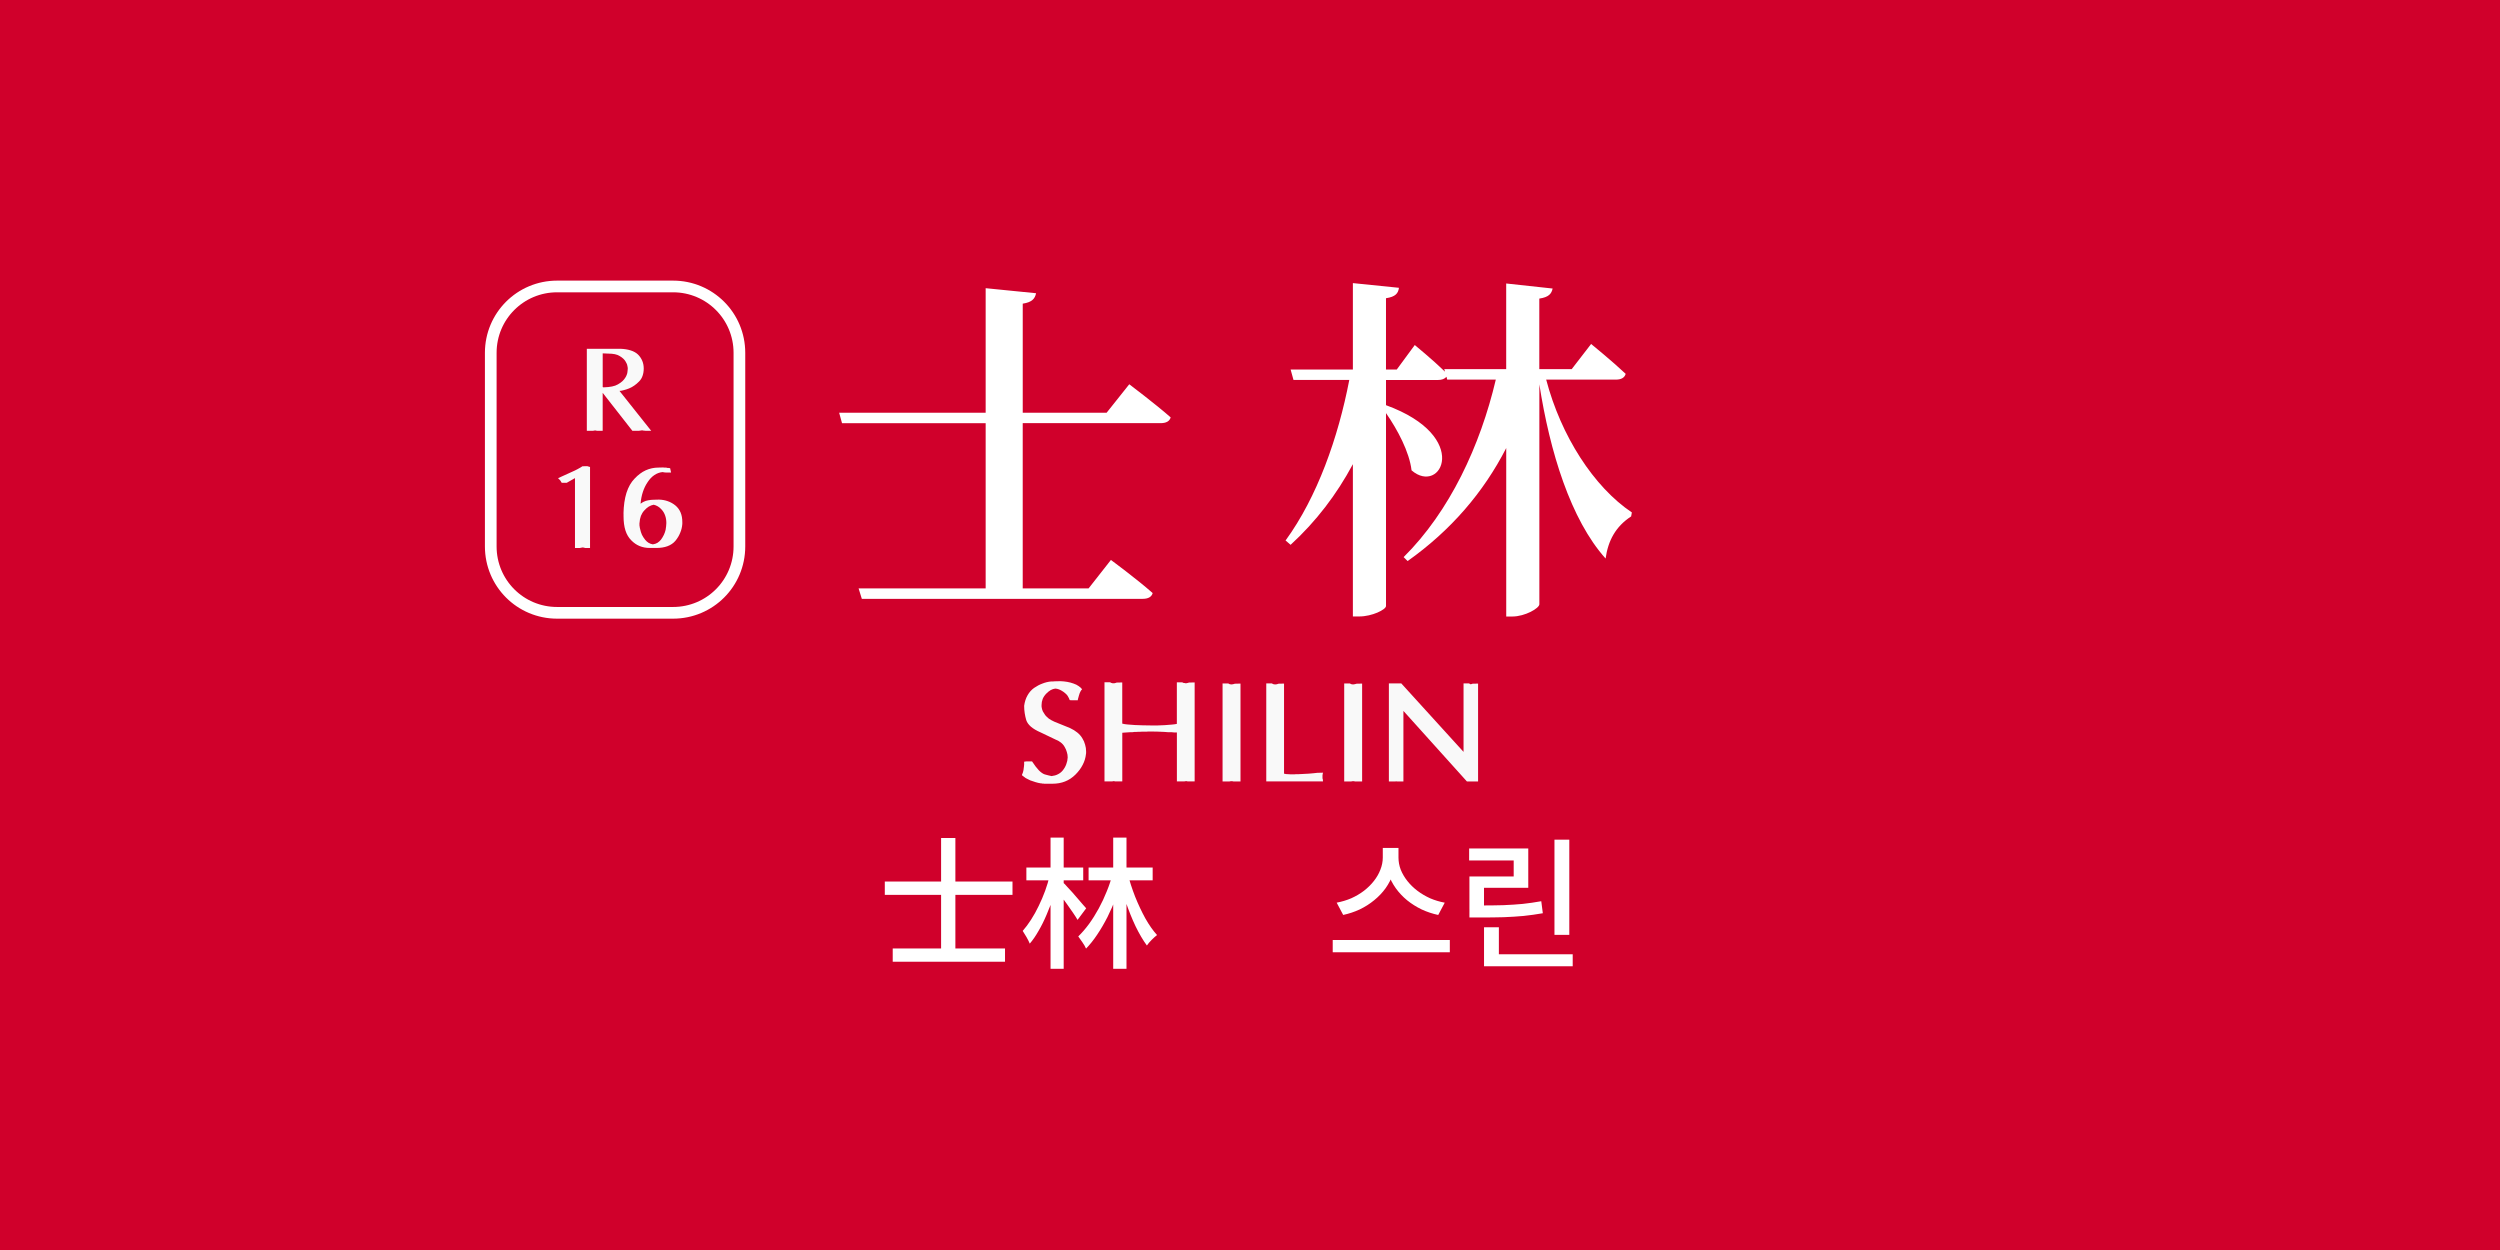
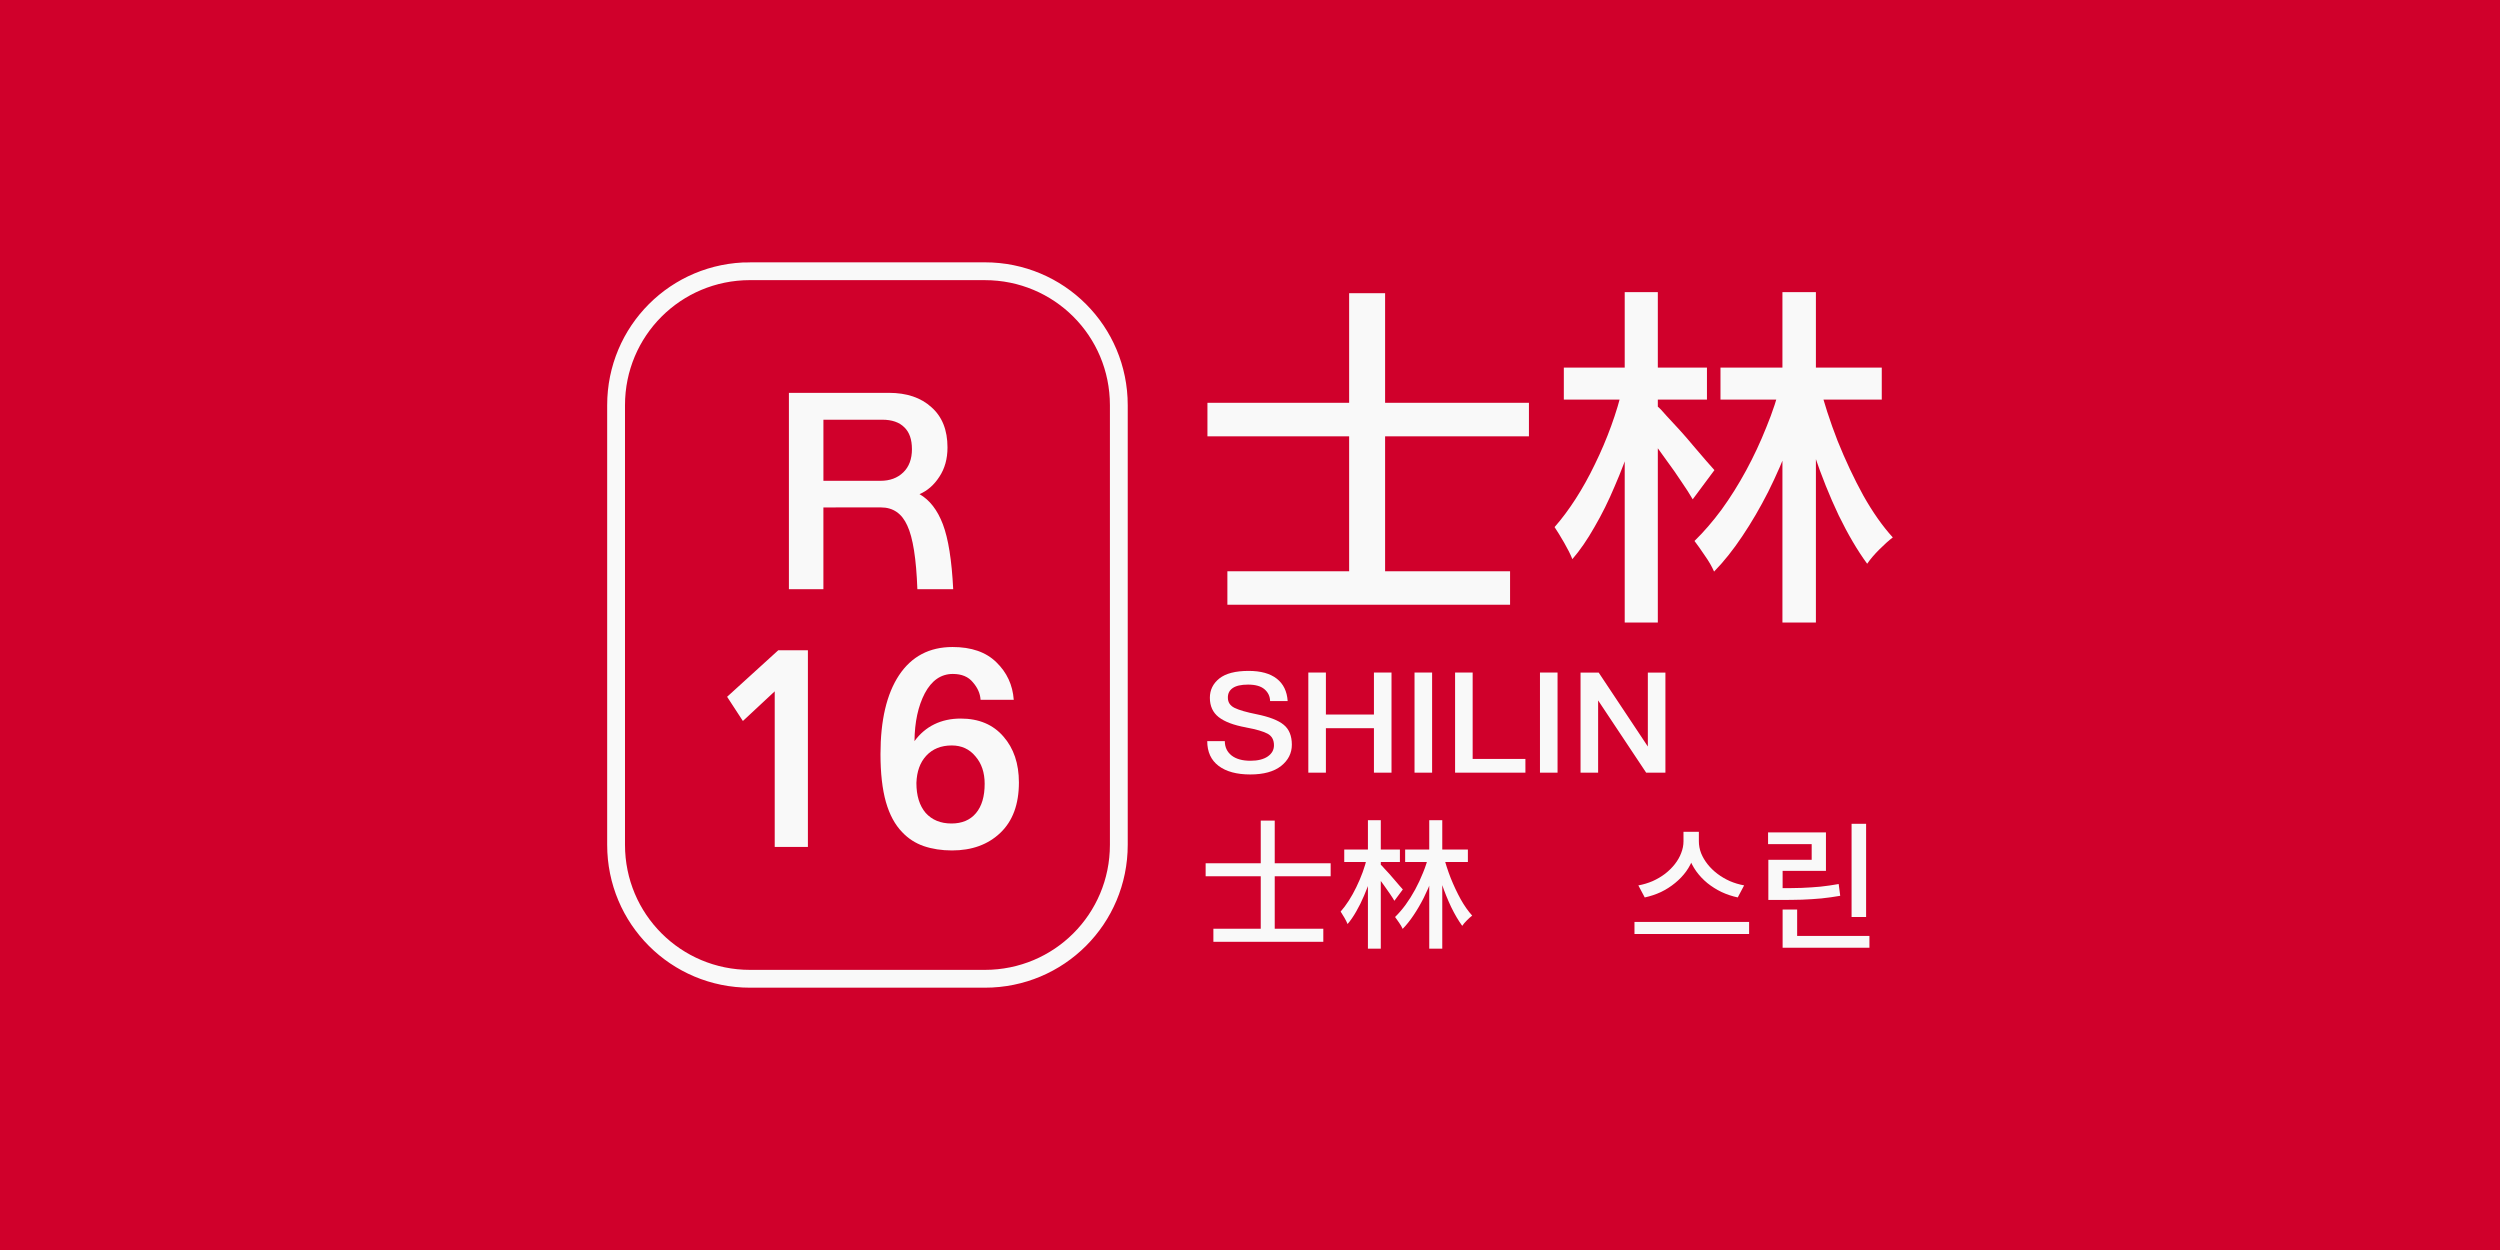
<svg xmlns="http://www.w3.org/2000/svg" width="500" height="250" viewBox="0 0 132.292 66.146" version="1.1" id="svg1">
  <defs id="defs1">
+     <rect x="560.666" y="34.145" width="279.324" height="128.591" id="rect6" />
    <rect x="157.858" y="62.351" width="329.076" height="135.094" id="rect4" />
+     <rect x="157.858" y="62.351" width="329.076" height="135.094" id="rect4-5" />
  </defs>
  <g id="layer1">
-     <path id="rect5" style="fill:#d0002b;stroke-width:0.953" d="M -2.5431316e-6,-1.2715658e-6 H 132.292 V 66.146 H -2.5431316e-6 Z" />
-     <g id="g2" transform="matrix(1.07542,0,0,1.07542,18.3325,-6.187451)">
-       <g id="g4" transform="translate(1.067273)">
-         <path id="rect6" style="fill:#d0002b;stroke:#ffffff;stroke-width:0.575" d="m 9.301,19.849 h 5.701 c 1.81,0 3.267,1.457 3.267,3.267 v 9.525 c 0,1.81 -1.457,3.267 -3.267,3.267 H 9.301 c -1.81,0 -3.267,-1.457 -3.267,-3.267 v -9.525 c 0,-1.81 1.457,-3.267 3.267,-3.267 z" />
-         <path style="font-weight:bold;font-size:5.821px;line-height:1.25;font-family:'Optima Bold';-inkscape-font-specification:'Optima Bold,  Bold';fill:#f9f9f9;stroke-width:0.265" d="m 10.761,26.949 v -4.034 h 0.233 1.42 q 0.291,0.012 0.506,0.081 0.221,0.07 0.361,0.204 0.14,0.14 0.21,0.314 0.07,0.169 0.07,0.373 0,0.198 -0.058,0.361 -0.052,0.157 -0.169,0.274 -0.111,0.116 -0.239,0.204 -0.122,0.087 -0.256,0.14 -0.064,0.023 -0.128,0.047 -0.058,0.023 -0.122,0.035 -0.058,0.017 -0.116,0.029 -0.058,0.006 -0.105,0.012 l 1.56,1.962 H 13.695 q -0.023,0 -0.047,0 -0.017,0 -0.041,-0.006 -0.023,0 -0.047,0 -0.017,-0.006 -0.035,-0.012 -0.017,0 -0.035,0 -0.012,0 -0.023,0 -0.006,0 -0.012,0 -0.006,0 -0.017,0 -0.006,0.006 -0.012,0.006 -0.006,0 -0.017,0 -0.041,0.006 -0.087,0.012 -0.041,0 -0.087,0 h -0.233 l -1.461,-1.868 v 1.868 H 11.308 q -0.017,0 -0.035,0 -0.017,0 -0.035,-0.006 -0.006,0 -0.017,0 -0.006,0 -0.012,-0.006 -0.012,0 -0.017,0 -0.006,-0.006 -0.017,-0.006 -0.006,0 -0.012,0 -0.006,0 -0.006,0 -0.006,0.006 -0.012,0.006 -0.006,0 -0.012,0 -0.035,0.006 -0.07,0.012 -0.035,0 -0.07,0 h -0.233 v 0 z m 0.78,-2.154 q 0.012,0.012 0.029,0.017 0.017,0 0.035,0 0.221,-0.006 0.396,-0.041 0.175,-0.035 0.291,-0.105 0.134,-0.076 0.221,-0.157 0.093,-0.087 0.146,-0.18 0.041,-0.064 0.064,-0.128 0.029,-0.07 0.035,-0.128 0.012,-0.064 0.012,-0.111 0.006,-0.047 0.006,-0.076 0,-0.029 -0.006,-0.064 -0.006,-0.035 -0.017,-0.081 -0.006,-0.047 -0.029,-0.093 -0.023,-0.047 -0.052,-0.099 -0.041,-0.076 -0.116,-0.146 -0.076,-0.07 -0.175,-0.128 -0.099,-0.064 -0.239,-0.093 -0.14,-0.029 -0.326,-0.029 l -0.274,-0.012 v 1.653 0 z" id="text6" aria-label="R" />
-         <path style="font-weight:bold;font-size:5.821px;line-height:1.25;font-family:'Optima Bold';-inkscape-font-specification:'Optima Bold,  Bold';fill:#f9f9f9;stroke-width:0.265" d="m 9.352,29.279 q 0.169,-0.076 0.332,-0.151 0.169,-0.076 0.332,-0.151 0.163,-0.07 0.291,-0.14 0.134,-0.07 0.239,-0.14 l 0.233,-0.006 0.14,0.041 v 3.987 h -0.233 q -0.035,-0.006 -0.064,-0.017 -0.029,-0.006 -0.058,-0.012 -0.035,0.006 -0.07,0.012 -0.035,0.012 -0.081,0.017 H 10.178 V 29.279 L 9.771,29.511 H 9.538 q -0.006,0 -0.017,-0.006 -0.006,-0.012 -0.017,-0.029 -0.006,-0.012 -0.012,-0.017 -0.006,-0.012 -0.006,-0.017 -0.006,-0.012 -0.012,-0.017 -0.006,-0.012 -0.012,-0.017 -0.006,-0.012 -0.012,-0.017 -0.006,-0.006 -0.012,-0.017 -0.012,-0.006 -0.017,-0.012 -0.006,-0.012 -0.012,-0.017 -0.012,-0.017 -0.029,-0.029 -0.012,-0.017 -0.029,-0.023 v -0.012 z m 3.213,1.746 q 0.012,-0.588 0.146,-1.019 0.14,-0.437 0.402,-0.704 0.256,-0.274 0.547,-0.407 0.297,-0.134 0.629,-0.134 l 0.233,-0.006 q 0.017,0.006 0.035,0.006 0.023,0 0.047,0 0.012,0 0.023,0 0.012,0 0.023,0 0.006,0.006 0.017,0.006 0.012,0 0.023,0 0.017,0.006 0.035,0.012 0.023,0 0.047,0 0.023,0 0.041,0.006 0.023,0 0.047,0.006 l 0.047,0.215 H 14.672 q -0.041,0 -0.081,-0.006 -0.035,-0.006 -0.07,-0.012 -0.006,0 -0.017,0 -0.006,0 -0.017,-0.006 -0.221,0.023 -0.407,0.151 -0.18,0.122 -0.326,0.343 -0.146,0.215 -0.233,0.477 -0.087,0.262 -0.116,0.582 0.012,-0.006 0.023,-0.012 0.017,-0.012 0.029,-0.017 0.006,-0.006 0.012,-0.006 0.006,-0.006 0.012,-0.012 0.017,-0.012 0.035,-0.023 0.023,-0.012 0.047,-0.023 0.087,-0.047 0.215,-0.07 0.134,-0.029 0.303,-0.029 l 0.233,-0.006 q 0.227,0.006 0.425,0.076 0.204,0.07 0.378,0.21 0.169,0.14 0.256,0.343 0.087,0.204 0.087,0.477 v 0.017 0.023 0.023 0.023 q -0.017,0.239 -0.105,0.442 -0.081,0.204 -0.233,0.39 -0.151,0.18 -0.39,0.268 -0.233,0.087 -0.547,0.087 h -0.233 q -0.012,0 -0.023,0 -0.012,0 -0.023,0 -0.012,0 -0.029,0 -0.012,0 -0.023,0 -0.268,0 -0.495,-0.093 -0.227,-0.093 -0.413,-0.285 -0.192,-0.192 -0.285,-0.483 -0.093,-0.297 -0.093,-0.693 v -0.035 -0.035 -0.029 -0.035 -0.006 z m 0.786,0.46 q 0,0.023 0,0.047 0,0.017 0,0.035 0,0.017 0,0.041 0.006,0.017 0.006,0.035 0.006,0.041 0.012,0.081 0.012,0.035 0.017,0.07 0.029,0.14 0.087,0.274 0.064,0.128 0.157,0.244 0.076,0.093 0.169,0.151 0.099,0.058 0.21,0.076 0.128,-0.017 0.227,-0.076 0.099,-0.064 0.175,-0.157 0.081,-0.111 0.14,-0.233 0.058,-0.122 0.087,-0.25 0.006,-0.023 0.006,-0.041 0.006,-0.023 0.006,-0.047 0.006,-0.017 0.006,-0.035 0.006,-0.023 0.006,-0.047 0.006,-0.047 0.006,-0.081 0.006,-0.041 0.006,-0.081 0,-0.204 -0.058,-0.367 -0.058,-0.169 -0.175,-0.297 -0.087,-0.099 -0.186,-0.157 -0.099,-0.058 -0.204,-0.081 0,0 0,0 0,0 0,0 -0.128,0.023 -0.244,0.093 -0.111,0.07 -0.215,0.186 -0.105,0.111 -0.169,0.268 -0.058,0.157 -0.07,0.355 z" id="text6-8" aria-label="16" />
+     <rect style="fill:#d0002b;fill-opacity:1;stroke:none;stroke-width:0.953;stroke-dasharray:none" id="rect5" width="132.292" height="66.146" x="-2.5431316e-06" y="-1.2715658e-06" ry="0" />
+     <text xml:space="preserve" transform="matrix(0.3161529,0,0,0.3161529,-10.47434,-6.446201)" id="text6" style="font-size:55px;line-height:1.25;font-family:'Microsoft JhengHei';-inkscape-font-specification:'Microsoft JhengHei';white-space:pre;shape-inside:url(#rect6);display:inline" />
+     <g id="g4" transform="translate(19.32054,-9.518548)">
+       <g id="g6" transform="translate(-19.05673)">
+         <g id="g5" transform="translate(23.51355,9.518547)">
+           <path id="rect1" style="fill-opacity:0;stroke:#f9f9f9;stroke-width:0.943" d="m 15.913,14.353 h 12.425 c 3.927,0 7.089,3.161 7.089,7.089 v 23.263 c 0,3.927 -3.161,7.089 -7.089,7.089 H 15.913 c -3.927,0 -7.089,-3.161 -7.089,-7.089 V 21.441 c 0,-3.927 3.161,-7.089 7.089,-7.089 z" />
+           <path style="font-size:14.371px;line-height:1.25;font-family:'AR UDJingXiHeiE1G30 EB';-inkscape-font-specification:'AR UDJingXiHeiE1G30 EB';fill:#f9f9f9;stroke-width:0.299" d="m 24.479,23.762 q 0,-0.762 -0.402,-1.15 -0.402,-0.402 -1.164,-0.402 h -3.118 v 3.233 h 3.018 q 0.747,0 1.207,-0.445 0.46,-0.445 0.46,-1.236 z m -4.685,3.09 v 4.326 h -1.825 v -10.39 h 5.288 q 1.423,0 2.256,0.762 0.848,0.747 0.848,2.127 0,0.905 -0.431,1.552 -0.417,0.647 -1.049,0.92 0.805,0.46 1.236,1.595 0.431,1.135 0.546,3.435 H 24.767 Q 24.68,28.763 24.235,27.814 23.804,26.851 22.841,26.851 Z" id="text2" aria-label="R" />
+           <path style="font-size:14.392px;line-height:1.25;font-family:'AR UDJingXiHeiE1G30 EB';-inkscape-font-specification:'AR UDJingXiHeiE1G30 EB';fill:#f9f9f9;stroke-width:0.262" d="m 17.218,36.584 -1.684,1.569 -0.835,-1.281 2.706,-2.461 h 1.569 v 10.405 h -1.756 z m 9.383,8.419 q -0.82,0 -1.497,-0.23 -0.662,-0.23 -1.137,-0.734 -0.576,-0.59 -0.864,-1.597 -0.288,-1.022 -0.288,-2.533 0,-2.691 0.979,-4.174 0.993,-1.497 2.835,-1.497 1.497,0 2.317,0.806 0.835,0.806 0.921,1.986 h -1.756 q -0.029,-0.489 -0.403,-0.921 -0.36,-0.446 -1.065,-0.446 -0.935,0 -1.482,1.022 -0.532,1.022 -0.547,2.533 0.432,-0.59 1.051,-0.892 0.619,-0.302 1.396,-0.302 1.439,0 2.259,0.95 0.82,0.935 0.82,2.432 0,1.727 -0.979,2.662 -0.979,0.935 -2.562,0.935 z M 28.328,41.477 q 0,-0.892 -0.489,-1.454 -0.475,-0.576 -1.252,-0.576 -0.849,0 -1.353,0.547 -0.489,0.532 -0.518,1.439 0,1.007 0.489,1.583 0.504,0.561 1.367,0.561 0.835,0 1.295,-0.547 0.461,-0.547 0.461,-1.554 z" id="text3" aria-label="16" />
+           <path style="font-weight:500;font-size:72px;line-height:1.25;font-family:'Noto Sans TC';-inkscape-font-specification:'Noto Sans TC Medium';white-space:pre;fill:#f9f9f9" d="m 165.489,131.049 h 57.168 v 6.768 h -57.168 z m -4.032,-34.056 h 65.016 v 6.768 h -65.016 z m 28.656,-22.176 h 7.272 v 61.128 h -7.272 z m 75.096,15.048 h 32.616 v 6.48 h -32.616 z m 12.528,-15.264 h 6.768 v 66.816 h -6.768 z m -0.288,18.288 5.112,1.728 q -1.368,5.112 -3.312,10.296 -1.944,5.184 -4.392,10.08 -2.448,4.824 -5.256,9 -2.736,4.104 -5.688,7.128 -0.648,-1.512 -1.872,-3.24 -1.152,-1.728 -2.088,-2.952 2.808,-2.736 5.472,-6.336 2.664,-3.672 4.968,-7.92 2.304,-4.248 4.104,-8.784 1.872,-4.536 2.952,-9 z m 7.632,0 q 1.512,5.904 3.816,11.808 2.376,5.904 5.184,11.016 2.88,5.112 5.976,8.496 -1.224,0.936 -2.736,2.448 -1.512,1.512 -2.448,2.88 -2.952,-4.032 -5.76,-9.792 -2.736,-5.76 -4.968,-12.384 -2.232,-6.624 -3.744,-13.176 z m -51.552,-3.024 h 28.944 v 6.48 h -28.944 z m 12.312,-15.264 h 6.696 v 66.816 h -6.696 z m -0.432,19.368 4.536,1.656 q -1.08,4.392 -2.664,9.072 -1.512,4.68 -3.456,9.144 -1.872,4.464 -4.104,8.28 -2.16,3.816 -4.464,6.48 -0.576,-1.44 -1.656,-3.312 -1.08,-1.872 -1.944,-3.168 2.16,-2.448 4.248,-5.688 2.088,-3.24 3.888,-6.984 1.872,-3.816 3.312,-7.776 1.44,-3.96 2.304,-7.704 z m 6.984,3.672 q 0.72,0.576 1.872,1.944 1.224,1.296 2.664,2.88 1.44,1.584 2.808,3.24 1.44,1.656 2.592,3.024 1.152,1.296 1.656,1.872 l -4.392,5.904 q -0.864,-1.512 -2.304,-3.6 -1.368,-2.088 -3.024,-4.32 -1.584,-2.232 -3.096,-4.248 -1.44,-2.016 -2.448,-3.24 z" id="text4" transform="matrix(0.2616676,0,0,0.2616676,-2.1315,-4.06332)" aria-label="士林" />
+           <path style="font-size:7.327px;line-height:1.25;font-family:'AR UDJingXiHeiE1G30 EB';-inkscape-font-specification:'AR UDJingXiHeiE1G30 EB';fill:#f9f9f9;stroke-width:0.262" d="m 42.15,38.491 q -0.967,-0.176 -1.436,-0.542 -0.469,-0.366 -0.469,-1.026 0,-0.615 0.498,-1.018 0.506,-0.403 1.553,-0.403 0.96,0 1.487,0.41 0.528,0.41 0.579,1.187 h -0.93 q -0.007,-0.374 -0.293,-0.623 -0.286,-0.249 -0.872,-0.249 -0.55,0 -0.813,0.183 -0.264,0.183 -0.256,0.513 0,0.359 0.352,0.535 0.359,0.176 1.165,0.337 1.011,0.205 1.436,0.557 0.432,0.352 0.432,1.055 0,0.674 -0.571,1.128 -0.571,0.447 -1.627,0.447 -1.077,0 -1.678,-0.454 -0.601,-0.454 -0.601,-1.311 h 0.93 q 0,0.476 0.359,0.762 0.359,0.278 0.996,0.278 0.586,0 0.916,-0.227 0.33,-0.227 0.33,-0.593 0,-0.425 -0.33,-0.608 -0.33,-0.183 -1.158,-0.337 z m 4.235,0.044 v 2.352 h -0.93 v -5.297 h 0.93 v 2.22 h 2.542 v -2.22 h 0.93 v 5.297 h -0.93 v -2.352 z m 5.62,-2.945 v 5.297 h -0.93 v -5.297 z m 4.938,5.297 h -3.722 v -5.297 h 0.93 v 4.572 h 2.791 z m 1.7,-5.297 v 5.297 h -0.93 v -5.297 z m 2.147,1.473 v 3.825 h -0.93 v -5.297 h 0.96 l 2.601,3.912 v -3.912 h 0.93 v 5.297 h -1.018 z" id="text5" aria-label="SHILIN" />
+           <path d="m 40.431,49.147 h 5.817 v 0.689 h -5.817 z m -0.41,-3.466 h 6.616 v 0.689 h -6.616 z m 2.916,-2.257 h 0.74 v 6.22 h -0.74 z m 7.642,1.531 h 3.319 v 0.659 h -3.319 z m 1.275,-1.553 h 0.689 v 6.799 h -0.689 z m -0.029,1.861 0.52,0.176 q -0.139,0.52 -0.337,1.048 -0.198,0.528 -0.447,1.026 -0.249,0.491 -0.535,0.916 -0.278,0.418 -0.579,0.725 -0.066,-0.154 -0.19,-0.33 -0.117,-0.176 -0.212,-0.3 0.286,-0.278 0.557,-0.645 0.271,-0.374 0.506,-0.806 0.234,-0.432 0.418,-0.894 0.19,-0.462 0.3,-0.916 z m 0.777,0 q 0.154,0.601 0.388,1.202 0.242,0.601 0.528,1.121 0.293,0.52 0.608,0.865 -0.125,0.095 -0.278,0.249 -0.154,0.154 -0.249,0.293 -0.3,-0.41 -0.586,-0.996 -0.278,-0.586 -0.506,-1.26 -0.227,-0.674 -0.381,-1.341 z m -5.246,-0.308 h 2.945 v 0.659 h -2.945 z m 1.253,-1.553 h 0.681 v 6.799 h -0.681 z m -0.044,1.971 0.462,0.169 q -0.11,0.447 -0.271,0.923 -0.154,0.476 -0.352,0.93 -0.19,0.454 -0.418,0.843 -0.22,0.388 -0.454,0.659 -0.059,-0.147 -0.169,-0.337 -0.11,-0.19 -0.198,-0.322 0.22,-0.249 0.432,-0.579 0.212,-0.33 0.396,-0.711 0.19,-0.388 0.337,-0.791 0.147,-0.403 0.234,-0.784 z m 0.711,0.374 q 0.073,0.059 0.19,0.198 0.125,0.132 0.271,0.293 0.147,0.161 0.286,0.33 0.147,0.169 0.264,0.308 0.117,0.132 0.169,0.19 l -0.447,0.601 q -0.088,-0.154 -0.234,-0.366 -0.139,-0.212 -0.308,-0.44 -0.161,-0.227 -0.315,-0.432 -0.147,-0.205 -0.249,-0.33 z" id="text5-9" style="font-weight:500;font-size:7.327px;line-height:1.25;font-family:'Noto Sans JP';-inkscape-font-specification:'Noto Sans JP Medium';fill:#f9f9f9;stroke-width:0.262" aria-label="士林" />
+           <path style="font-weight:500;font-size:7.327px;line-height:1.25;font-family:'Noto Sans KR';-inkscape-font-specification:'Noto Sans KR Medium';fill:#f9f9f9;stroke-width:0.262" d="m 65.307,44.017 h 0.667 v 0.498 q 0,0.44 -0.139,0.843 -0.132,0.396 -0.381,0.747 -0.249,0.344 -0.593,0.623 -0.337,0.278 -0.747,0.476 -0.41,0.19 -0.857,0.286 L 62.919,46.853 q 0.396,-0.073 0.755,-0.227 0.359,-0.161 0.659,-0.388 0.3,-0.234 0.513,-0.506 0.22,-0.278 0.337,-0.586 0.125,-0.315 0.125,-0.63 z m 0.147,0 h 0.667 v 0.498 q 0,0.322 0.117,0.63 0.125,0.308 0.344,0.586 0.22,0.278 0.52,0.506 0.3,0.227 0.659,0.388 0.359,0.154 0.755,0.227 l -0.337,0.637 q -0.447,-0.095 -0.857,-0.286 -0.41,-0.198 -0.755,-0.476 -0.337,-0.278 -0.586,-0.623 -0.249,-0.352 -0.388,-0.747 -0.139,-0.403 -0.139,-0.843 z m -2.74,4.77 h 6.066 v 0.637 h -6.066 z m 11.488,-5.195 h 0.769 v 4.931 h -0.769 z m -3.649,5.935 h 4.594 v 0.623 h -4.594 z m 0,-1.399 h 0.769 v 1.722 h -0.769 z m -0.755,-1.128 h 0.557 q 0.667,0 1.194,-0.015 0.535,-0.022 1.004,-0.066 0.476,-0.051 0.967,-0.139 l 0.081,0.623 q -0.506,0.088 -0.996,0.139 -0.484,0.044 -1.026,0.066 -0.542,0.015 -1.224,0.015 h -0.557 z m -0.015,-2.953 h 3.063 v 2.037 h -2.293 v 1.099 h -0.755 v -1.685 h 2.293 v -0.828 h -2.308 z" id="text5-9-8" aria-label="스린" />
+         </g>
      </g>
    </g>
-     <path style="font-weight:600;font-size:19.049px;line-height:1.25;font-family:'Noto Serif TC';-inkscape-font-specification:'Noto Serif TC Semi-Bold';letter-spacing:0px;fill:#ffffff;stroke-width:0.34" d="m 58.558,21.841 h -4.438 v -5.772 c 0.495,-0.076 0.648,-0.267 0.705,-0.552 l -2.667,-0.267 v 6.591 h -7.753 l 0.152,0.552 h 7.601 v 8.744 h -6.724 l 0.171,0.552 h 14.858 c 0.286,0 0.476,-0.095 0.533,-0.305 -0.838,-0.743 -2.21,-1.753 -2.21,-1.753 l -1.181,1.505 h -3.486 v -8.744 h 7.296 c 0.286,0 0.476,-0.095 0.533,-0.305 -0.8,-0.705 -2.191,-1.753 -2.191,-1.753 z m 26.954,-1.753 c 0.267,0 0.457,-0.095 0.514,-0.305 -0.705,-0.667 -1.829,-1.581 -1.829,-1.581 l -1.029,1.333 H 81.455 v -3.734 c 0.514,-0.076 0.648,-0.267 0.705,-0.533 l -2.457,-0.267 v 4.534 h -3.276 l 0.038,0.133 c -0.648,-0.629 -1.6,-1.41 -1.6,-1.41 l -0.952,1.295 h -0.571 v -3.772 c 0.514,-0.076 0.648,-0.267 0.686,-0.552 l -2.438,-0.248 v 4.572 h -3.295 l 0.152,0.552 h 2.953 c -0.591,3.067 -1.695,6.191 -3.372,8.496 l 0.267,0.229 c 1.352,-1.238 2.438,-2.667 3.295,-4.267 v 8.058 h 0.343 c 0.667,0 1.41,-0.362 1.41,-0.552 V 21.86 c 0.61,0.876 1.238,2.057 1.352,3.029 1.562,1.352 3.2,-1.791 -1.352,-3.448 v -1.333 h 2.743 c 0.21,0 0.362,-0.057 0.457,-0.171 l 0.038,0.152 h 2.572 c -0.819,3.486 -2.438,6.972 -4.877,9.391 l 0.21,0.21 c 2.286,-1.619 4.019,-3.638 5.219,-5.981 v 8.915 h 0.324 c 0.667,0 1.429,-0.438 1.429,-0.648 V 20.336 c 0.552,3.562 1.657,7.162 3.505,9.22 0.133,-0.952 0.533,-1.695 1.352,-2.229 l 0.038,-0.21 c -2.019,-1.352 -3.753,-4.057 -4.534,-7.029 z" id="text7" aria-label="士 林" />
-     <path style="font-weight:bold;font-size:7.484px;line-height:1.25;font-family:'Optima Bold';-inkscape-font-specification:'Optima Bold,  Bold';fill:#f9f9f9;stroke-width:0.34" d="m 54.195,37.347 q 0.045,-0.322 0.18,-0.554 0.135,-0.239 0.344,-0.389 0.217,-0.15 0.442,-0.232 0.225,-0.09 0.471,-0.112 0.022,0 0.045,0 0.022,0 0.045,0 0.015,0 0.022,0 0.015,0 0.03,-0.007 0.007,0 0.022,0 0.015,0 0.022,0 l 0.299,-0.007 q 0.187,0.007 0.359,0.037 0.172,0.03 0.337,0.09 0.157,0.052 0.269,0.135 0.112,0.075 0.18,0.165 -0.045,0.045 -0.075,0.097 -0.03,0.045 -0.052,0.105 -0.022,0.06 -0.045,0.142 -0.022,0.075 -0.045,0.165 l -0.007,0.03 -0.007,0.045 h -0.299 l -0.12,-0.007 q -0.007,-0.015 -0.022,-0.037 -0.007,-0.03 -0.022,-0.06 -0.015,-0.037 -0.037,-0.067 -0.015,-0.037 -0.037,-0.067 -0.052,-0.075 -0.135,-0.142 -0.075,-0.067 -0.18,-0.127 -0.075,-0.045 -0.157,-0.075 -0.082,-0.03 -0.18,-0.037 -0.127,0.015 -0.247,0.082 -0.112,0.067 -0.217,0.172 -0.135,0.135 -0.202,0.292 -0.06,0.157 -0.06,0.329 0,0.015 0,0.037 0,0.015 0,0.03 0,0.007 0,0.015 0,0.007 0.007,0.015 0,0.007 0,0.015 0,0.007 0,0.015 0.015,0.097 0.06,0.202 0.052,0.097 0.127,0.202 0.082,0.097 0.195,0.187 0.12,0.082 0.284,0.157 l 0.831,0.337 q 0.225,0.105 0.389,0.239 0.165,0.135 0.262,0.299 0.105,0.165 0.15,0.344 0.052,0.172 0.052,0.352 0,0.022 0,0.045 0,0.015 0,0.03 0,0.007 0,0.015 0,0.007 0,0.015 -0.007,0.015 -0.007,0.022 0,0.007 0,0.015 -0.03,0.299 -0.172,0.569 -0.135,0.269 -0.382,0.516 -0.247,0.247 -0.554,0.367 -0.299,0.12 -0.674,0.12 h -0.299 -0.037 -0.03 q -0.015,0 -0.03,0 -0.015,0 -0.03,0 -0.015,-0.007 -0.03,-0.007 -0.015,0 -0.03,0 -0.015,0 -0.03,0 -0.015,0 -0.03,-0.007 -0.022,0 -0.037,-0.007 -0.015,0 -0.03,0 -0.142,-0.022 -0.284,-0.067 -0.135,-0.037 -0.269,-0.09 -0.135,-0.06 -0.239,-0.12 -0.097,-0.067 -0.18,-0.135 l -0.015,-0.015 -0.007,-0.015 q 0.03,-0.067 0.052,-0.135 0.022,-0.067 0.03,-0.12 0.007,-0.03 0.007,-0.052 0.007,-0.03 0.007,-0.06 0.007,-0.022 0.007,-0.045 0.007,-0.03 0.007,-0.06 0,-0.015 0,-0.022 0,-0.015 0.007,-0.03 0,-0.015 0,-0.03 0,-0.015 0,-0.03 0,-0.03 0,-0.06 0,-0.03 0,-0.06 l 0.12,-0.015 h 0.299 q 0.195,0.299 0.359,0.471 0.172,0.172 0.314,0.217 0.105,0.03 0.195,0.052 0.09,0.022 0.165,0.037 0.195,-0.022 0.337,-0.097 0.15,-0.075 0.254,-0.202 0.127,-0.157 0.187,-0.329 0.067,-0.172 0.075,-0.359 0,-0.15 -0.045,-0.284 -0.037,-0.142 -0.12,-0.277 -0.075,-0.135 -0.202,-0.232 -0.12,-0.097 -0.284,-0.157 L 55.078,38.762 Q 54.748,38.62 54.554,38.455 54.367,38.29 54.307,38.111 54.254,37.931 54.225,37.744 54.195,37.557 54.195,37.362 v -0.015 z m 4.251,4.004 v -5.246 h 0.299 q 0.022,0.015 0.052,0.03 0.03,0.007 0.06,0.015 0.007,0 0.015,0.007 0.015,0 0.022,0 0.007,0 0.015,0 0.015,0 0.022,0 0,0 0,0 0.007,0 0.015,0 0.007,0 0.007,0 0.007,0 0.007,0 0.037,-0.007 0.067,-0.015 0.037,-0.015 0.06,-0.022 l 0.299,-0.007 v 2.178 q 0.105,0.03 0.269,0.045 0.165,0.015 0.389,0.03 0.202,0.007 0.412,0.015 0.217,0.007 0.434,0.007 0.195,0 0.374,0 0.187,-0.007 0.367,-0.015 0.217,-0.015 0.382,-0.03 0.165,-0.015 0.262,-0.037 v -2.2 h 0.299 q 0.007,0.015 0.015,0.022 0.007,0 0.015,0 0,0.007 0.007,0.007 0.007,0 0.015,0 0.015,0.007 0.03,0.007 0.015,0 0.03,0 0.007,0 0.015,0.007 0.007,0 0.015,0 0.007,0.007 0.015,0.007 0.007,0 0.015,0 0.007,0 0.007,0 0.007,0 0.015,0 0.037,-0.007 0.075,-0.015 0.045,-0.015 0.075,-0.022 l 0.299,-0.007 v 5.238 h -0.299 q -0.03,0 -0.067,0 -0.03,-0.007 -0.067,-0.015 0,0 -0.007,0 0,0 0,0 0,0 -0.007,0 0,0 0,0 0,0 -0.007,0 0,0 -0.007,0 -0.045,0.007 -0.09,0.015 -0.045,0 -0.09,0 h -0.299 v -2.589 q -0.052,0 -0.127,0 -0.067,-0.007 -0.15,-0.015 -0.082,0 -0.18,0 -0.09,-0.007 -0.195,-0.015 -0.165,-0.015 -0.344,-0.015 -0.18,-0.007 -0.374,-0.007 -0.037,0 -0.075,0 -0.037,0 -0.067,0 -0.037,0.007 -0.075,0.007 -0.03,0 -0.067,0 -0.045,0 -0.09,0 -0.045,0 -0.09,0 -0.052,0.007 -0.097,0.007 -0.045,0 -0.09,0 -0.052,0 -0.112,0.007 -0.052,0 -0.105,0 -0.06,0.007 -0.112,0.015 -0.052,0 -0.112,0 -0.112,0.007 -0.217,0.015 -0.105,0 -0.21,0.015 v 2.574 h -0.299 q -0.045,0 -0.082,0 -0.03,-0.007 -0.067,-0.015 -0.045,0.007 -0.09,0.015 -0.045,0 -0.105,0 h -0.299 v 0 z m 6.548,-5.186 q 0.037,0.022 0.067,0.037 0.037,0.007 0.082,0.015 0.007,0 0.007,0 0.007,0 0.015,0 0.007,0 0.007,0 0.007,0 0.015,0 0.045,-0.007 0.082,-0.015 0.045,-0.015 0.075,-0.022 l 0.299,-0.007 v 5.179 h -0.299 q -0.03,0 -0.075,0 -0.037,-0.007 -0.075,-0.015 -0.007,0 -0.015,0 0,0 -0.007,0 -0.007,0 -0.015,0 -0.007,0 -0.015,0 -0.045,0.007 -0.082,0.015 -0.03,0 -0.067,0 h -0.299 v -5.186 h 0.299 v 0 z m 2.013,5.186 v -5.186 h 0.299 q 0.03,0.022 0.067,0.037 0.037,0.007 0.082,0.015 0,0 0,0 0.007,0 0.015,0 0.007,0 0.007,0 0.007,0 0.007,0 0.007,0 0.007,0 0.007,0 0.015,0 0,0 0,0 0.007,0 0.015,0 0.037,-0.007 0.067,-0.015 0.037,-0.015 0.06,-0.022 l 0.299,-0.007 v 4.767 q 0.052,0.015 0.112,0.022 0.06,0.007 0.127,0.007 0.06,0.007 0.12,0.007 0.06,0 0.127,0 0.037,0 0.067,0 0.03,0 0.06,-0.007 0.03,0 0.06,0 0.037,0 0.067,0 0.15,-0.007 0.292,-0.015 0.142,-0.007 0.284,-0.015 0.135,-0.015 0.247,-0.022 0.112,-0.015 0.202,-0.022 l 0.299,-0.007 q -0.007,0.03 -0.015,0.052 -0.007,0.022 -0.007,0.045 -0.007,0.022 -0.007,0.045 0,0.022 0,0.037 0,0.022 0,0.045 0,0.022 0,0.037 0,0.022 0,0.045 0.007,0.015 0.015,0.03 0,0.007 0,0.022 0,0.007 0.007,0.022 0,0.007 0,0.022 0,0.007 0,0.015 l 0.007,0.045 H 69.715 67.006 v 0 z m 4.423,-5.186 q 0.037,0.022 0.067,0.037 0.037,0.007 0.082,0.015 0.007,0 0.007,0 0.007,0 0.015,0 0.007,0 0.007,0 0.007,0 0.015,0 0.045,-0.007 0.082,-0.015 0.045,-0.015 0.075,-0.022 l 0.299,-0.007 v 5.179 H 71.781 q -0.03,0 -0.075,0 -0.037,-0.007 -0.075,-0.015 -0.007,0 -0.015,0 0,0 -0.007,0 -0.007,0 -0.015,0 -0.007,0 -0.015,0 -0.045,0.007 -0.082,0.015 -0.03,0 -0.067,0 h -0.299 v -5.186 h 0.299 v 0 z m 2.065,5.186 v -5.186 h 0.299 0.359 l 3.293,3.622 v -3.622 h 0.299 q 0.015,0.022 0.037,0.03 0.022,0.007 0.045,0.015 0.03,-0.007 0.052,-0.015 0.022,-0.007 0.037,-0.015 l 0.299,-0.007 v 5.179 h -0.299 -0.292 l -3.36,-3.734 v 3.734 h -0.299 q -0.007,0 -0.015,0 -0.007,0 -0.015,0 -0.015,0 -0.022,0 -0.007,-0.007 -0.015,-0.007 -0.015,0 -0.03,0 -0.007,0 -0.022,0.007 -0.015,0 -0.03,0 -0.007,0 -0.022,0 h -0.299 v 0 z" id="text8" aria-label="SHILIN" />
-     <g id="g1" transform="matrix(1.285648,0,0,1.285648,-19.75782,-22.09927)">
-       <path style="font-weight:500;font-size:5.821px;line-height:1.25;font-family:'Noto Sans JP';-inkscape-font-specification:'Noto Sans JP Medium';fill:#ffffff;stroke-width:0.265" d="m 52.112,56.227 h 4.622 v 0.547 h -4.622 z m -0.326,-2.753 h 5.256 v 0.547 h -5.256 z m 2.317,-1.793 h 0.588 v 4.942 h -0.588 z m 6.071,1.217 h 2.637 v 0.524 h -2.637 z m 1.013,-1.234 h 0.547 v 5.402 h -0.547 z m -0.023,1.478 0.413,0.14 q -0.111,0.413 -0.268,0.832 -0.157,0.419 -0.355,0.815 -0.198,0.39 -0.425,0.728 -0.221,0.332 -0.46,0.576 -0.052,-0.122 -0.151,-0.262 -0.093,-0.14 -0.169,-0.239 0.227,-0.221 0.442,-0.512 0.215,-0.297 0.402,-0.64 0.186,-0.343 0.332,-0.71 0.151,-0.367 0.239,-0.728 z m 0.617,0 q 0.122,0.477 0.309,0.955 0.192,0.477 0.419,0.891 0.233,0.413 0.483,0.687 -0.099,0.076 -0.221,0.198 -0.122,0.122 -0.198,0.233 -0.239,-0.326 -0.466,-0.792 -0.221,-0.466 -0.402,-1.001 -0.18,-0.536 -0.303,-1.065 z M 57.613,52.898 h 2.34 v 0.524 h -2.34 z m 0.995,-1.234 h 0.541 v 5.402 h -0.541 z m -0.035,1.566 0.367,0.134 q -0.087,0.355 -0.215,0.733 -0.122,0.378 -0.279,0.739 -0.151,0.361 -0.332,0.669 -0.175,0.309 -0.361,0.524 -0.047,-0.116 -0.134,-0.268 -0.087,-0.151 -0.157,-0.256 0.175,-0.198 0.343,-0.46 0.169,-0.262 0.314,-0.565 0.151,-0.309 0.268,-0.629 0.116,-0.32 0.186,-0.623 z m 0.565,0.297 q 0.058,0.047 0.151,0.157 0.099,0.105 0.215,0.233 0.116,0.128 0.227,0.262 0.116,0.134 0.21,0.244 0.093,0.105 0.134,0.151 l -0.355,0.477 q -0.07,-0.122 -0.186,-0.291 -0.111,-0.169 -0.244,-0.349 -0.128,-0.18 -0.25,-0.343 -0.116,-0.163 -0.198,-0.262 z" id="text9" aria-label="士林" />
-       <path style="font-weight:500;font-size:5.821px;line-height:1.25;font-family:'Noto Sans KR';-inkscape-font-specification:'Noto Sans KR Medium';fill:#ffffff;stroke-width:0.265" d="m 72.283,52.089 h 0.53 v 0.396 q 0,0.349 -0.111,0.669 -0.105,0.314 -0.303,0.594 -0.198,0.274 -0.471,0.495 -0.268,0.221 -0.594,0.378 -0.326,0.151 -0.681,0.227 l -0.268,-0.506 q 0.314,-0.058 0.6,-0.18 0.285,-0.128 0.524,-0.309 0.239,-0.186 0.407,-0.402 0.175,-0.221 0.268,-0.466 0.099,-0.25 0.099,-0.501 z m 0.116,0 h 0.53 v 0.396 q 0,0.256 0.093,0.501 0.099,0.244 0.274,0.466 0.175,0.221 0.413,0.402 0.239,0.18 0.524,0.309 0.285,0.122 0.6,0.18 l -0.268,0.506 q -0.355,-0.076 -0.681,-0.227 -0.326,-0.157 -0.6,-0.378 -0.268,-0.221 -0.466,-0.495 -0.198,-0.279 -0.309,-0.594 -0.111,-0.32 -0.111,-0.669 z m -2.177,3.789 h 4.82 v 0.506 h -4.82 z m 9.127,-4.127 h 0.611 v 3.917 h -0.611 z m -2.899,4.715 h 3.65 v 0.495 h -3.65 z m 0,-1.112 h 0.611 v 1.368 h -0.611 z m -0.6,-0.896 h 0.442 q 0.53,0 0.949,-0.012 0.425,-0.017 0.797,-0.052 0.378,-0.041 0.768,-0.111 l 0.064,0.495 q -0.402,0.07 -0.792,0.111 -0.384,0.035 -0.815,0.052 -0.431,0.012 -0.972,0.012 h -0.442 z m -0.012,-2.346 h 2.433 v 1.618 h -1.822 v 0.873 h -0.6 v -1.339 h 1.822 v -0.658 h -1.834 z" id="text9-3" aria-label="스린" />
-     </g>
-     <g id="g2-6" transform="matrix(1.185471,0,0,1.185471,28.2277,-16.98317)" />
  </g>
</svg>
